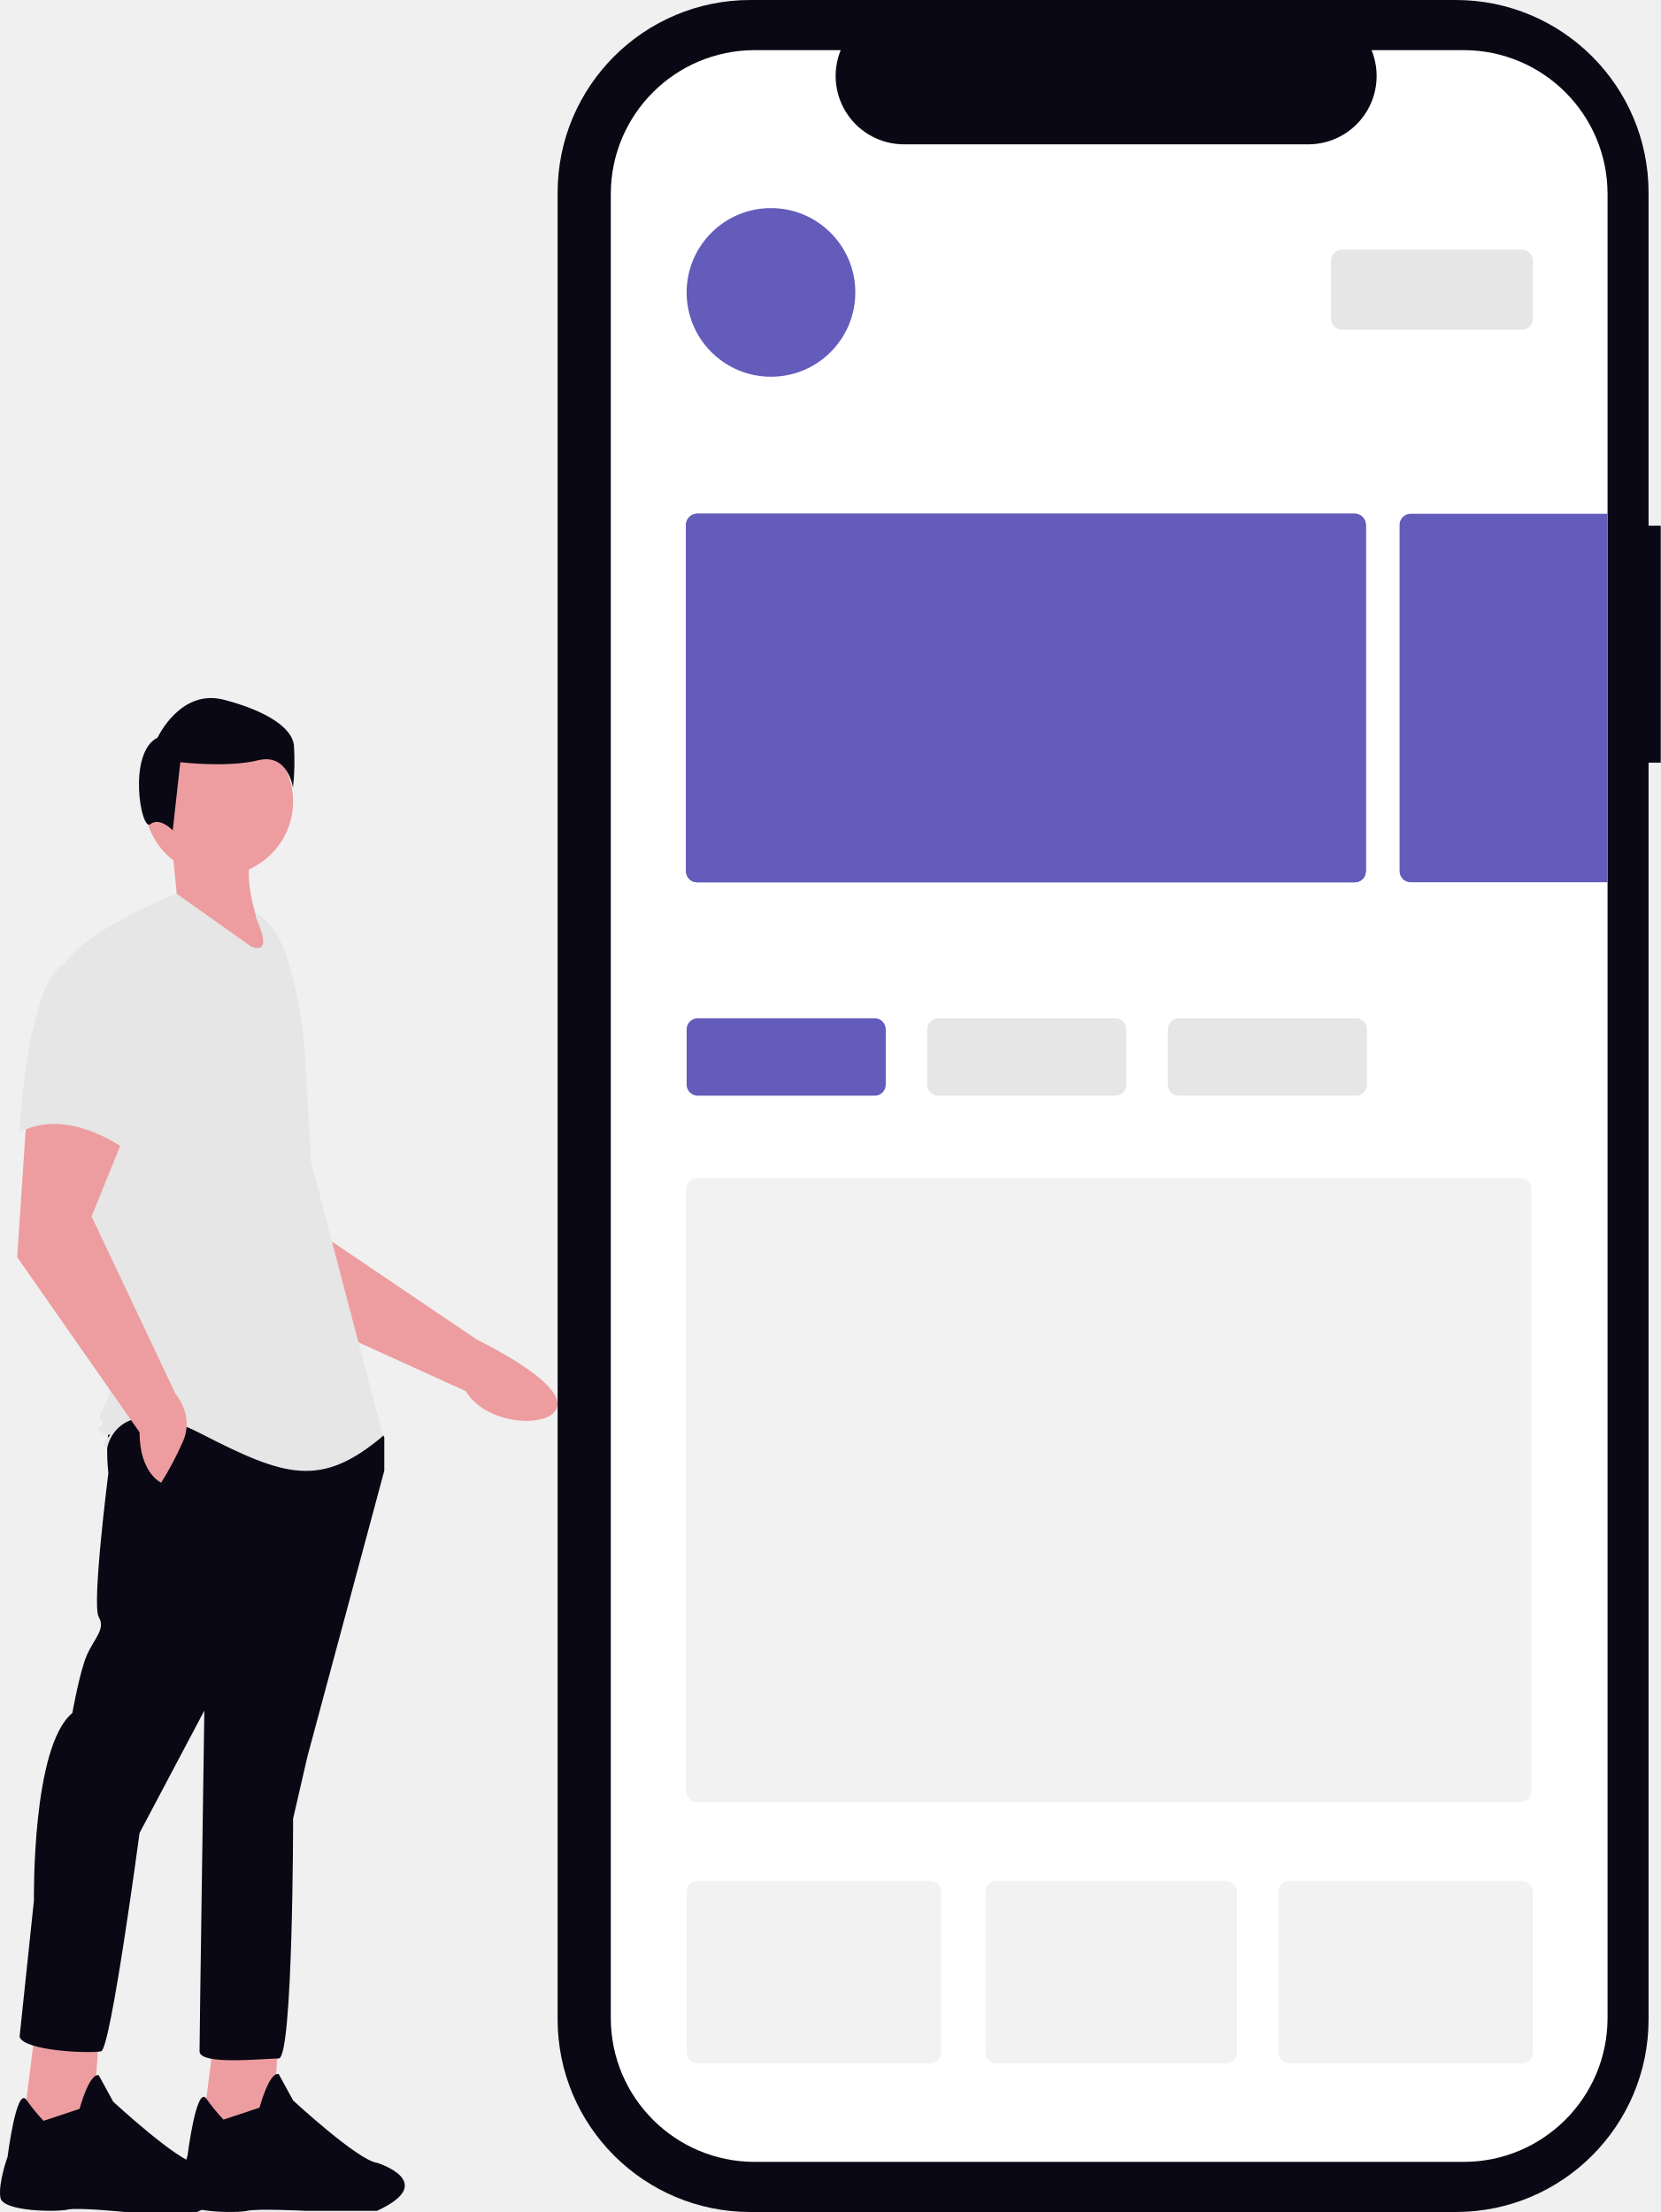
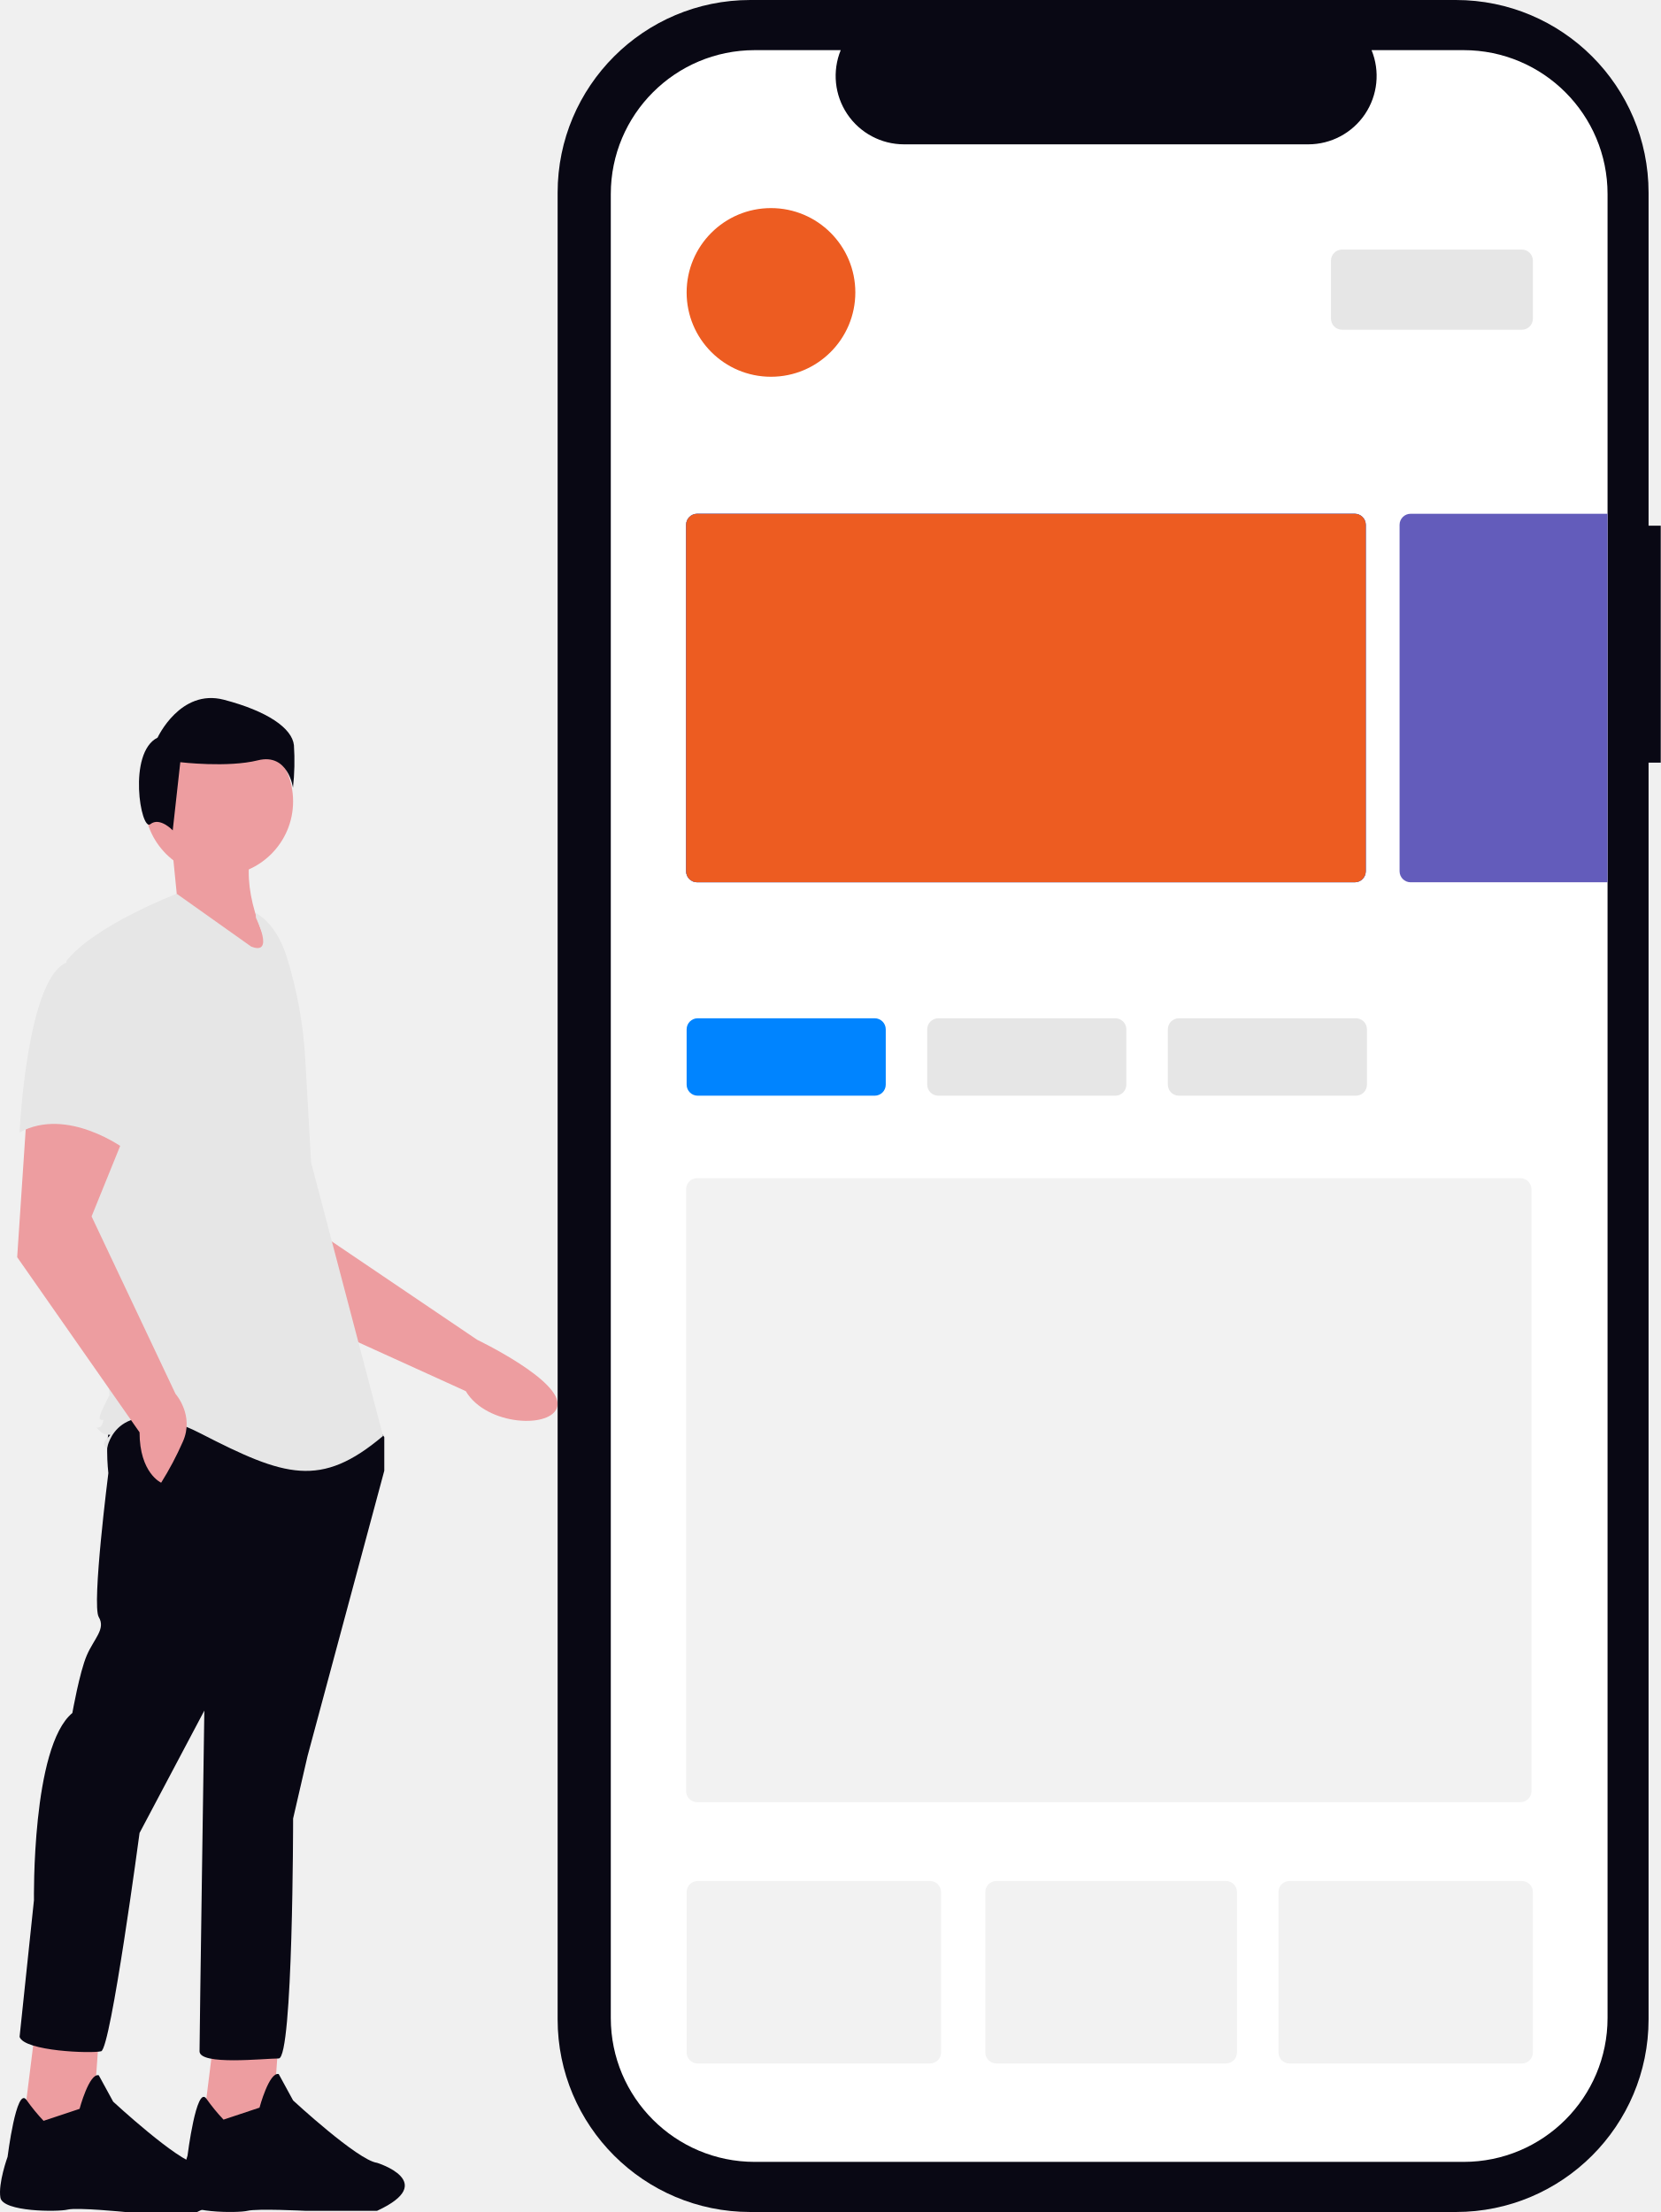
<svg xmlns="http://www.w3.org/2000/svg" viewBox="0 0 600.517 799.963">
  <g transform="translate(-747.098 -126.745)">
    <g transform="translate(747.098 379.185)">
      <path d="M802.988,365.29l23.524,46.568,70.323,31.973c7.511,12.693,31.378,13.665,33.114,5.461,1.948-9.208-28.985-24.029-28.985-24.029l-58.827-39.789-5.147-34.254Z" transform="translate(-728.409 -193.171)" fill="#ed9da0" />
      <path d="M730.271,464.215l-4.338,34.7,25.161,1.736,2.6-36.438Z" transform="translate(-652.917 20.404)" fill="#ed9da0" />
      <path d="M869.811,681.552a68.131,68.131,0,0,1-6.209-7.592C860,668.97,856.8,694.566,856.8,694.566s-3.471,10.411-2.6,15.617,20.821,5.206,24.293,4.341,20.821,0,20.821,0h26.028c22.558-10.411,0-17.352,0-17.352-6.941-.868-30.365-22.558-30.365-22.558l-5.206-9.543c-3.47-.868-6.941,12.146-6.941,12.146Z" transform="translate(-788.989 -167.435)" fill="#090814" />
      <path d="M790.413,464.616l-4.341,34.7,25.161,1.736,2.6-36.44Z" transform="translate(-778.13 20.437)" fill="#ed9da0" />
      <path d="M929.947,681.954a68.2,68.2,0,0,1-6.209-7.592c-3.606-4.99-6.805,20.606-6.805,20.606s-3.47,9.544-2.6,14.749,20.821,5.2,24.293,4.341,20.821.868,20.821.868h26.028c22.558-10.411,0-17.352,0-17.352-6.941-.868-30.365-22.558-30.365-22.558l-5.206-9.543c-3.47-.868-6.941,12.146-6.941,12.146Z" transform="translate(-914.191 -167.402)" fill="#090814" />
      <path d="M894.753,446.716c-3.471,4.341-1.735,19.087-1.735,19.087s-6.073,47.717-3.47,52.055-1.735,7.808-4.341,13.882S880,552.561,880,552.561c-14.749,12.146-13.882,67.672-13.882,67.672l-5.2,49.452c1.735,5.206,26.028,6.073,29.5,5.206s13.882-78.951,13.882-78.951l23.424-44.247s-1.735,117.991-1.735,123.2,23.424,2.6,28.63,2.6,5.206-86.759,5.206-86.759l5.206-22.556,27.763-103.242v-12.15l-4.341-6.073S898.223,442.378,894.753,446.716Z" transform="translate(-853.837 -185.499)" fill="#090814" />
      <path d="M931.356,251.326c-5.451,12.14-2.224,29.1,8.682,47.717L895.79,278.222l6.941-6.073L901,254.8Z" transform="translate(-838.82 -201.366)" fill="#ed9da0" />
      <circle cx="26.896" cy="26.896" r="26.896" transform="translate(52.191 10.486)" fill="#ed9da0" />
      <path d="M929.863,277.511c5.794,3.445,9.26,9.774,11.25,16.215a153.667,153.667,0,0,1,6.6,36.711l2.1,37.3,26.028,98.906c-22.556,19.087-35.566,14.749-65.936-.868s-33.837,5.209-33.837,5.209-2.6-.868,0-3.47,0,0-2.6-2.6,0,0,.868-2.6,0-.868-.868-1.735,3.47-8.682,3.47-8.682L870,386.825l-8.682-91.963c10.411-13.014,39.907-24.293,39.907-24.293l26.9,19.087c8.682,3.47,1.735-10.411,1.735-10.411Z" transform="translate(-837.325 -199.788)" fill="#e6e6e6" />
      <path d="M930.418,343.937l-3.47,52.055L971.2,459.326c0,14.749,7.808,18.22,7.808,18.22a114.681,114.681,0,0,0,7.808-14.749c4.341-9.544-2.6-17.352-2.6-17.352l-30.365-64.2,13.014-32.1Z" transform="translate(-920.735 -193.771)" fill="#ed9da0" />
      <path d="M954.811,293.557c-14.749,5.206-17.352,61.6-17.352,61.6,17.352-9.544,38.173,6.073,38.173,6.073s4.341-14.749,9.544-33.835a33.157,33.157,0,0,0-6.941-31.234S969.565,288.353,954.811,293.557Z" transform="translate(-930.385 -198.048)" fill="#e6e6e6" />
      <path d="M895.049,250.774c3.424-2.739,8.095,2.24,8.095,2.24l2.739-24.653s17.119,2.054,28.076-.685,12.668,9.929,12.668,9.929a87.942,87.942,0,0,0,.343-15.4c-.685-6.161-9.588-12.322-25.337-16.435s-23.966,13.7-23.966,13.7C886.714,224.938,891.625,253.514,895.049,250.774Z" transform="translate(-840.686 -205.153)" fill="#090814" />
    </g>
    <g transform="translate(948.728 126.745)">
      <path d="M665.247,269.294h-4.4V148.882A69.692,69.692,0,0,0,591.156,79.19h-255.1a69.692,69.692,0,0,0-69.692,69.692V809.461a69.692,69.692,0,0,0,69.692,69.692h255.1a69.692,69.692,0,0,0,69.692-69.692V354.994h4.4Z" transform="translate(-266.36 -79.19)" fill="#090814" />
      <path d="M592.235,95.686H558.942a24.726,24.726,0,0,1-22.9,34.065H389.887a24.726,24.726,0,0,1-22.9-34.065H335.894a52.045,52.045,0,0,0-52.045,52.045V807.345a52.044,52.044,0,0,0,52.043,52.044H592.228a52.045,52.045,0,0,0,52.045-52.045V147.731a52.044,52.044,0,0,0-52.039-52.045Z" transform="translate(-264.617 -77.551)" fill="#fff" />
-       <rect width="245.766" height="133.276" rx="4" transform="translate(46.461 185.802)" fill="#635cbb" />
+       <rect width="245.766" height="133.276" rx="4" transform="translate(46.461 185.802)" fill="#0084ff" />
      <path d="M4,0H75.2V133.276H4a4,4,0,0,1-4-4V4A4,4,0,0,1,4,0Z" transform="translate(304.453 185.802)" fill="#635cbb" />
-       <path d="M30.5,0A30.5,30.5,0,1,1,0,30.5,30.5,30.5,0,0,1,30.5,0Z" transform="translate(46.654 75.255)" fill="#635cbb" />
+       <path d="M30.5,0A30.5,30.5,0,1,1,0,30.5,30.5,30.5,0,0,1,30.5,0Z" transform="translate(46.654 75.255)" fill="#ed5c21" />
      <path d="M4,0H69a4,4,0,0,1,4,4V25a4,4,0,0,1-4,4H4a4,4,0,0,1-4-4V4A4,4,0,0,1,4,0Z" transform="translate(279.654 90.255)" fill="#e6e6e6" />
-       <path d="M4,0H68a4,4,0,0,1,4,4V24a4,4,0,0,1-4,4H4a4,4,0,0,1-4-4V4A4,4,0,0,1,4,0Z" transform="translate(46.654 368.255)" fill="#635cbb" />
+       <path d="M4,0H68a4,4,0,0,1,4,4V24a4,4,0,0,1-4,4H4a4,4,0,0,1-4-4V4A4,4,0,0,1,4,0Z" transform="translate(46.654 368.255)" fill="#0084ff" />
      <path d="M4,0H68a4,4,0,0,1,4,4V24a4,4,0,0,1-4,4H4a4,4,0,0,1-4-4V4A4,4,0,0,1,4,0Z" transform="translate(133.654 368.255)" fill="#e6e6e6" />
      <path d="M4,0H68a4,4,0,0,1,4,4V24a4,4,0,0,1-4,4H4a4,4,0,0,1-4-4V4A4,4,0,0,1,4,0Z" transform="translate(220.654 368.255)" fill="#e6e6e6" />
      <rect width="245.766" height="133.276" rx="4" transform="translate(46.461 185.802)" fill="#635cbb" />
-       <path d="M4,0H241.766a4,4,0,0,1,4,4V129.276a4,4,0,0,1-4,4H4a4,4,0,0,1-4-4V4A4,4,0,0,1,4,0Z" transform="translate(46.461 185.802)" fill="#635cbb" />
+       <path d="M4,0H241.766a4,4,0,0,1,4,4V129.276a4,4,0,0,1-4,4H4a4,4,0,0,1-4-4V4A4,4,0,0,1,4,0Z" transform="translate(46.461 185.802)" fill="#ed5c21" />
      <path d="M4,0H301.678a4,4,0,0,1,4,4V221.679a4,4,0,0,1-4,4H4a4,4,0,0,1-4-4V4A4,4,0,0,1,4,0Z" transform="translate(46.461 426.078)" fill="#f2f2f2" />
      <path d="M4,0H88a4,4,0,0,1,4,4V62a4,4,0,0,1-4,4H4a4,4,0,0,1-4-4V4A4,4,0,0,1,4,0Z" transform="translate(46.654 680.255)" fill="#f2f2f2" />
      <path d="M4,0H88a4,4,0,0,1,4,4V62a4,4,0,0,1-4,4H4a4,4,0,0,1-4-4V4A4,4,0,0,1,4,0Z" transform="translate(260.654 680.255)" fill="#f2f2f2" />
      <path d="M4,0H87a4,4,0,0,1,4,4V62a4,4,0,0,1-4,4H4a4,4,0,0,1-4-4V4A4,4,0,0,1,4,0Z" transform="translate(154.654 680.255)" fill="#f2f2f2" />
    </g>
  </g>
</svg>
